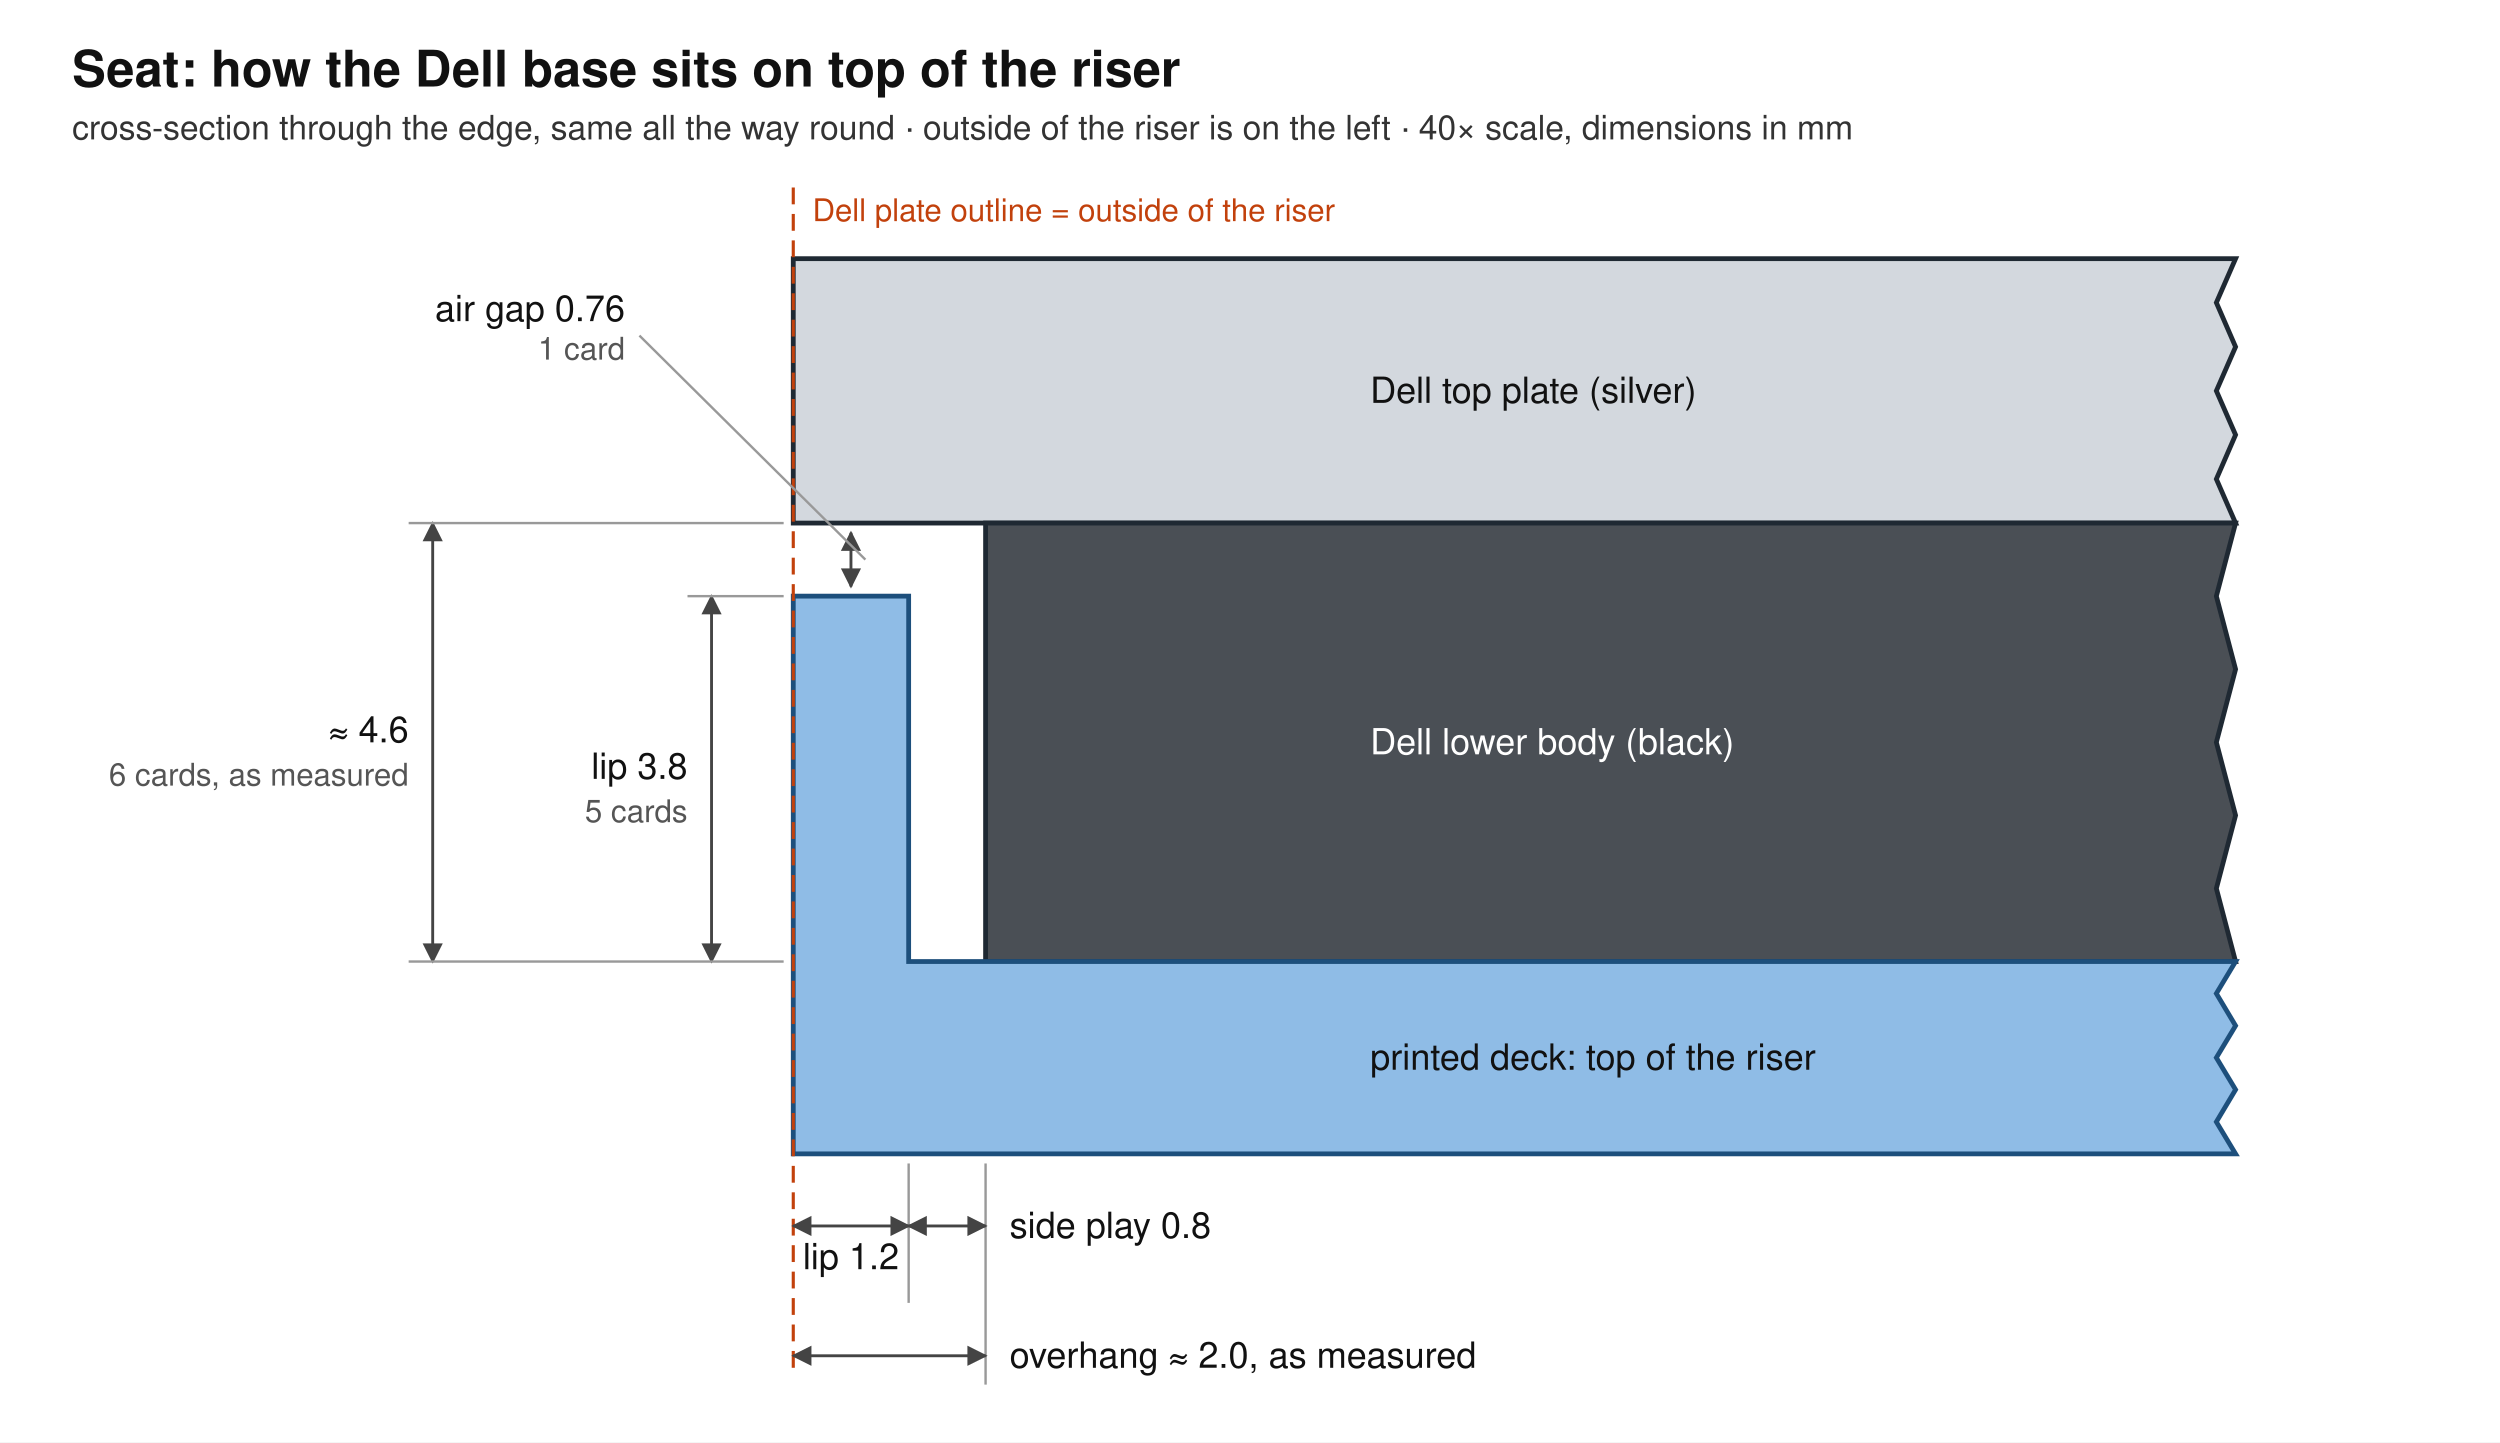
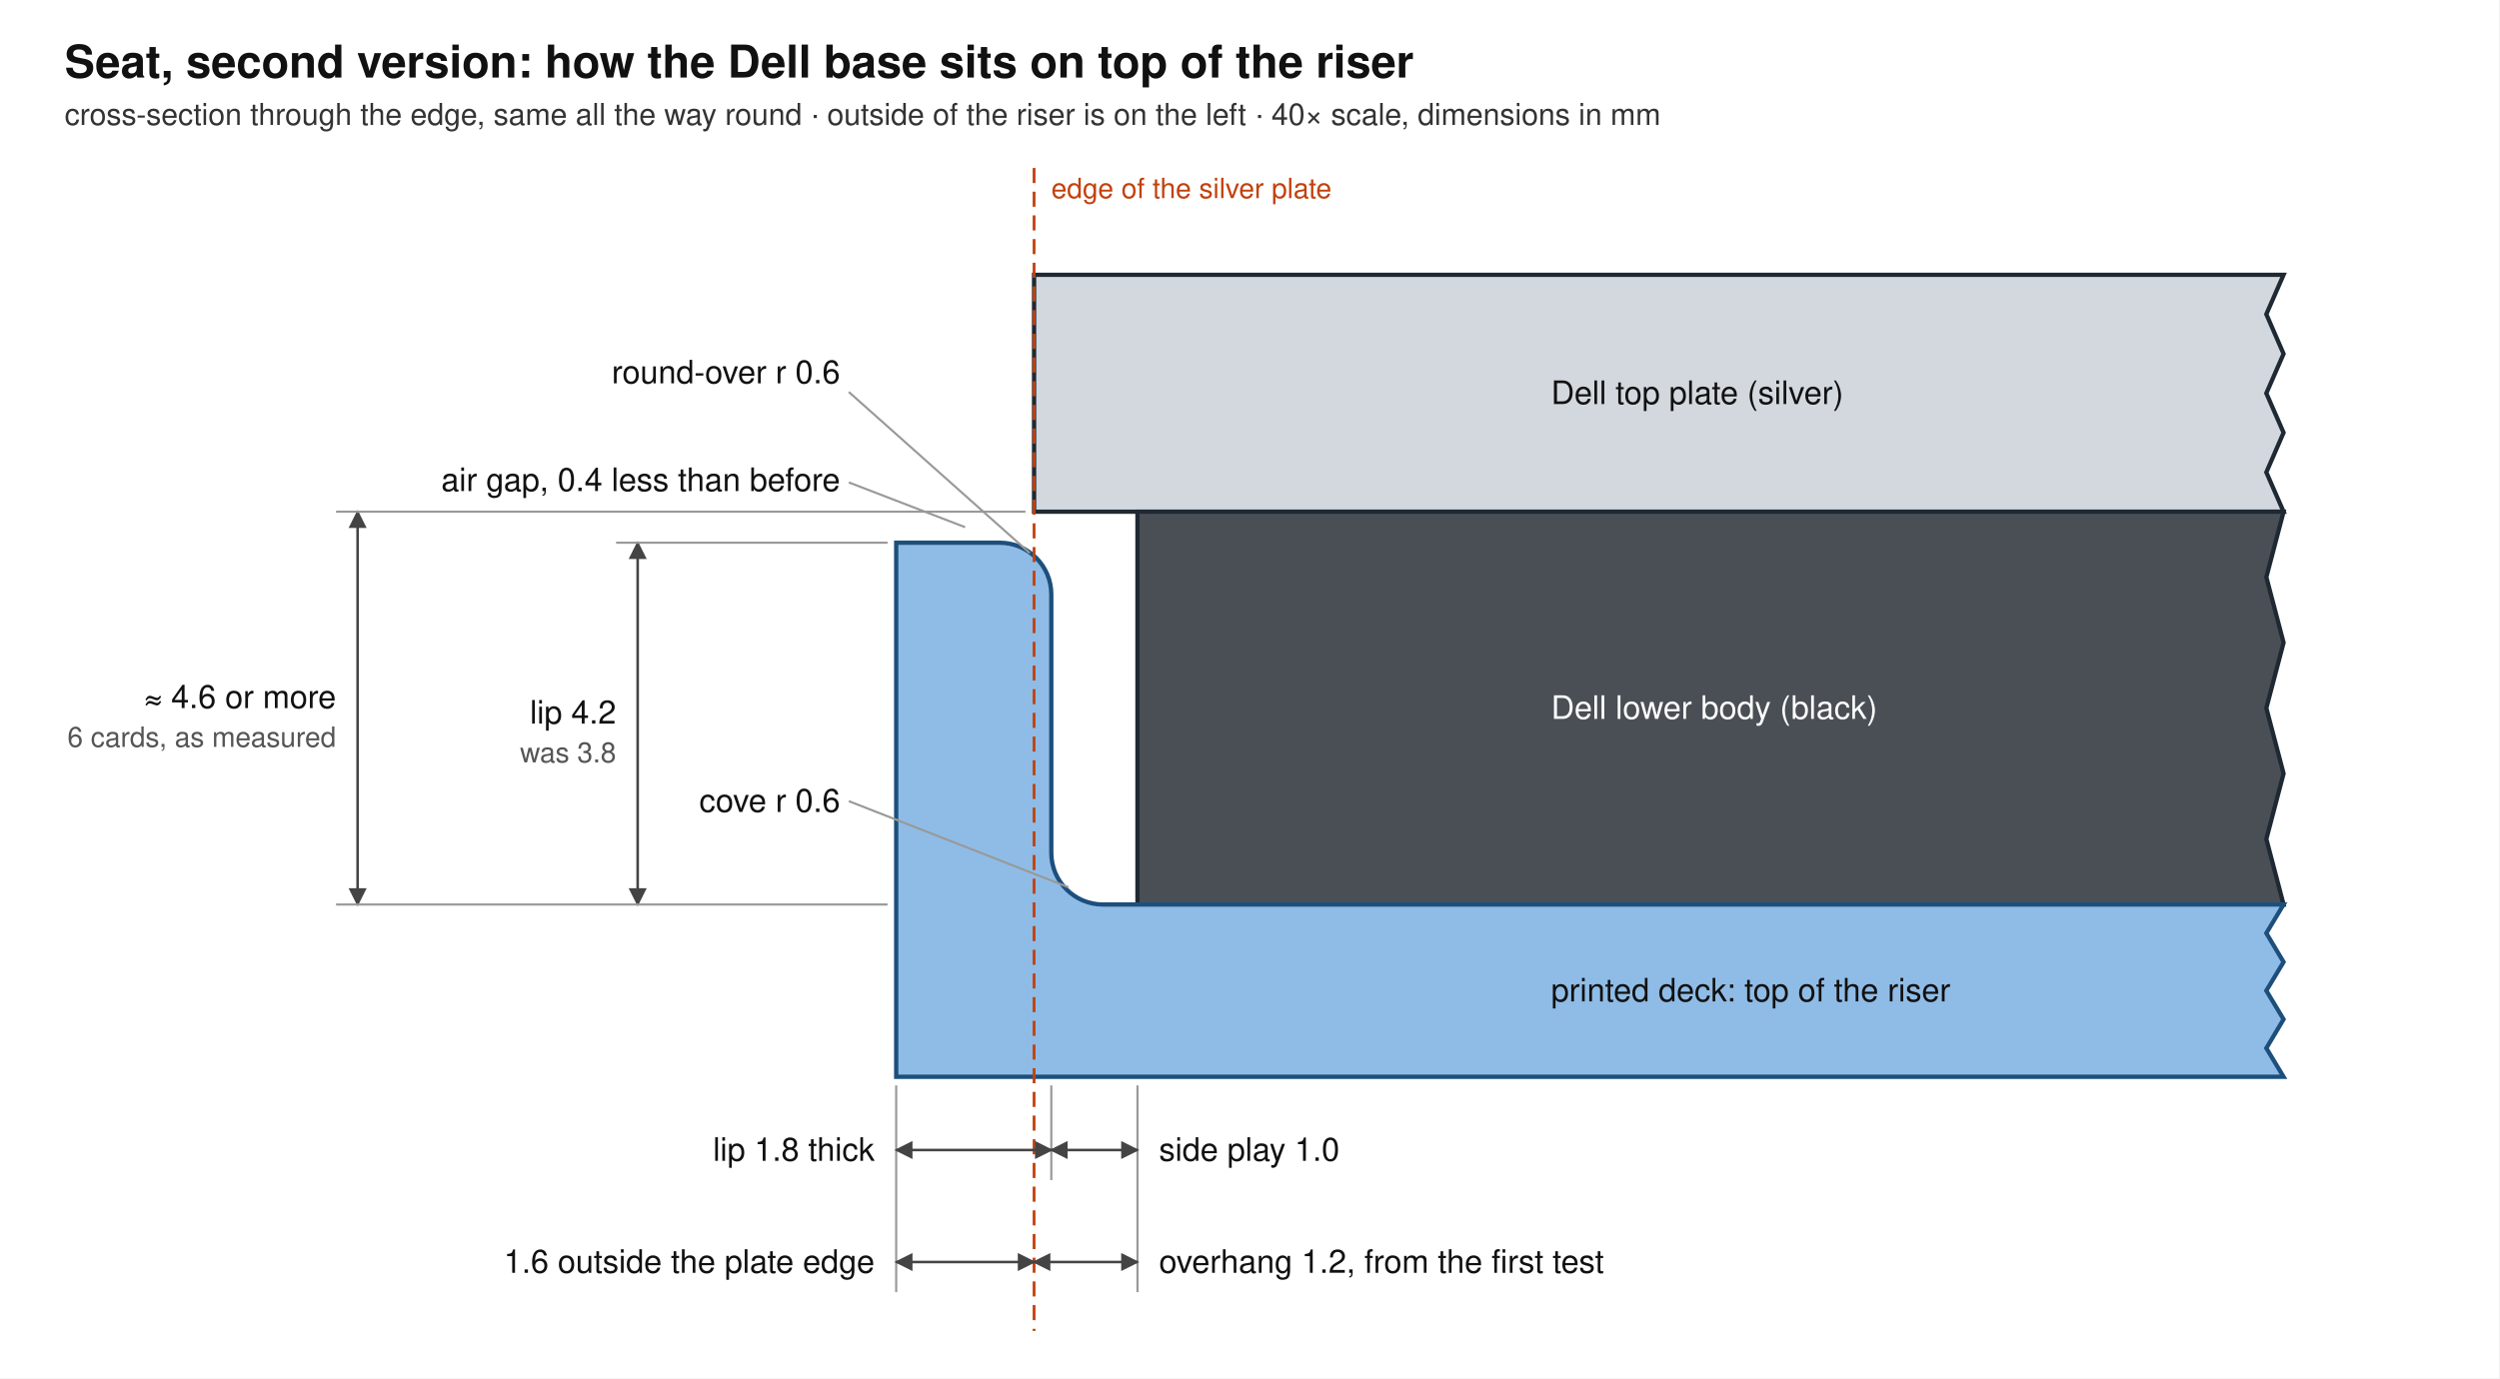
- <svg xmlns="http://www.w3.org/2000/svg" width="1040" height="600" viewBox="0 0 1040 600" font-family="Helvetica,Arial,sans-serif">
+ <svg xmlns="http://www.w3.org/2000/svg" width="1160" height="640" viewBox="0 0 1160 640" font-family="Helvetica,Arial,sans-serif">
  <defs>
    <marker id="a" viewBox="0 0 10 10" refX="9" refY="5" markerWidth="7" markerHeight="7" orient="auto-start-reverse">
      <path d="M0,0 L10,5 L0,10 z" fill="#444" />
    </marker>
  </defs>
  <style>.top{fill:#d3d8de;stroke:#1f2933;stroke-width:2}.blk{fill:#4a4f55;stroke:#1f2933;stroke-width:2}.part{fill:#8fbce6;stroke:#1d4f7c;stroke-width:2}
- .d{stroke:#444;stroke-width:1.2}.e{stroke:#999;stroke-width:1}.dt{font-size:15px;text-anchor:middle;fill:#111}.dr{font-size:15px;text-anchor:end;fill:#111}.dr2{font-size:13px;text-anchor:end;fill:#555}
+ .d{stroke:#444;stroke-width:1.2}.e{stroke:#999;stroke-width:1}.dr{font-size:15px;text-anchor:end;fill:#111}.dr2{font-size:13px;text-anchor:end;fill:#555}
.t{font-size:21px;font-weight:700;fill:#111}.n{font-size:14px;fill:#333}.lab{font-size:15px;fill:#111}.labw{font-size:15px;fill:#fff}
.fp{stroke:#c2410c;stroke-width:1.3;stroke-dasharray:7 4}.fpt{font-size:13px;fill:#c2410c}</style>
-   <rect width="1040" height="600" fill="#fff" />
-   <text x="30" y="36" class="t">Seat: how the Dell base sits on top of the riser</text>
+   <rect width="1160" height="640" fill="#fff" />
+   <text x="30" y="36" class="t">Seat, second version: how the Dell base sits on top of the riser</text>
  <text x="30" y="58" class="n">cross-section through the edge, same all the way round · outside of the riser is on the left · 40× scale, dimensions in mm</text>
-   <path d="M330,217.6 H930 L930,217.6 L922,199.3 L930,180.9 L922,162.6 L930,144.3 L922,125.9 L930,107.6 H330 Z" class="top" />
-   <text x="570" y="167.6" class="lab">Dell top plate (silver)</text>
-   <path d="M410.0,400 H930 L930,400 L922,369.6 L930,339.2 L922,308.8 L930,278.4 L922,248.0 L930,217.6 H410.0 Z" class="blk" />
-   <text x="570" y="313.8" class="labw">Dell lower body (black)</text>
-   <path d="M330,248.0 H378.0 V400 H930 L930,400 L922,413.3 L930,426.7 L922,440.0 L930,453.3 L922,466.7 L930,480.0 H330 Z" class="part" />
-   <text x="570" y="445.0" class="lab">printed deck: top of the riser</text>
-   <line x1="330" y1="78" x2="330" y2="572" class="fp" />
-   <text x="338" y="92" class="fpt">Dell plate outline = outside of the riser</text>
-   <line x1="296" y1="400" x2="296" y2="248.0" class="d" marker-start="url(#a)" marker-end="url(#a)" />
-   <text x="286" y="324.0" class="dr">lip 3.8</text>
-   <text x="286" y="342.0" class="dr2">5 cards</text>
-   <line x1="180" y1="400" x2="180" y2="217.6" class="d" marker-start="url(#a)" marker-end="url(#a)" />
-   <text x="170" y="308.8" class="dr">≈ 4.6</text>
-   <text x="170" y="326.8" class="dr2">6 cards, as measured</text>
-   <line x1="170" y1="217.6" x2="326" y2="217.6" class="e" />
-   <line x1="170" y1="400" x2="326" y2="400" class="e" />
-   <line x1="286" y1="248.0" x2="326" y2="248.0" class="e" />
-   <line x1="354.0" y1="221.6" x2="354.0" y2="244.0" class="d" marker-start="url(#a)" marker-end="url(#a)" />
-   <line x1="360.0" y1="232.8" x2="266.0" y2="139.6" class="e" />
-   <text x="260.0" y="133.6" class="dr">air gap 0.76</text>
-   <text x="260.0" y="149.6" class="dr2">1 card</text>
-   <line x1="378.0" y1="484.0" x2="378.0" y2="542.0" class="e" />
-   <line x1="410.0" y1="484.0" x2="410.0" y2="576.0" class="e" />
-   <line x1="330" y1="510.0" x2="378.0" y2="510.0" class="d" marker-start="url(#a)" marker-end="url(#a)" />
-   <text x="354.0" y="528.0" class="dt">lip 1.2</text>
-   <line x1="378.0" y1="510.0" x2="410.0" y2="510.0" class="d" marker-start="url(#a)" marker-end="url(#a)" />
-   <text x="394.0" y="528.0" class="dt" />
-   <text x="420.0" y="515.0" class="lab">side play 0.8</text>
-   <line x1="330" y1="564.0" x2="410.0" y2="564.0" class="d" marker-start="url(#a)" marker-end="url(#a)" />
-   <text x="370.0" y="582.0" class="dt" />
-   <text x="420.0" y="569.0" class="lab">overhang ≈ 2.0, as measured</text>
+   <path d="M480,237.6 H1060 L1060,237.6 L1052,219.3 L1060,200.9 L1052,182.6 L1060,164.3 L1052,145.9 L1060,127.6 H480 Z" class="top" />
+   <text x="720" y="187.6" class="lab">Dell top plate (silver)</text>
+   <path d="M528.0,420 H1060 L1060,420 L1052,389.6 L1060,359.2 L1052,328.8 L1060,298.4 L1052,268.0 L1060,237.6 H528.0 Z" class="blk" />
+   <text x="720" y="333.8" class="labw">Dell lower body (black)</text>
+   <path d="M416.0,252.0 H464.0 A24.0,24.0 0 0 1 488.0,276.0 V396.0 A24.0,24.0 0 0 0 512.0,420 H1060 L1060,420 L1052,433.3 L1060,446.7 L1052,460.0 L1060,473.3 L1052,486.7 L1060,500.0 H416.0 Z" class="part" />
+   <text x="720" y="465.0" class="lab">printed deck: top of the riser</text>
+   <line x1="480" y1="78" x2="480" y2="618" class="fp" />
+   <text x="488" y="92" class="fpt">edge of the silver plate</text>
+   <line x1="296.0" y1="420" x2="296.0" y2="252.0" class="d" marker-start="url(#a)" marker-end="url(#a)" />
+   <text x="286.0" y="336.0" class="dr">lip 4.2</text>
+   <text x="286.0" y="354.0" class="dr2">was 3.8</text>
+   <line x1="166.0" y1="420" x2="166.0" y2="237.6" class="d" marker-start="url(#a)" marker-end="url(#a)" />
+   <text x="156.0" y="328.8" class="dr">≈ 4.6 or more</text>
+   <text x="156.0" y="346.8" class="dr2">6 cards, as measured</text>
+   <line x1="156.0" y1="237.6" x2="476" y2="237.6" class="e" />
+   <line x1="156.0" y1="420" x2="412.0" y2="420" class="e" />
+   <line x1="286.0" y1="252.0" x2="412.0" y2="252.0" class="e" />
+   <line x1="478.0" y1="256.8" x2="394.0" y2="182.0" class="e" />
+   <text x="390.0" y="178.0" class="dr">round-over r 0.6</text>
+   <line x1="496.0" y1="412.0" x2="394.0" y2="372.0" class="e" />
+   <text x="390.0" y="377.0" class="dr">cove r 0.6</text>
+   <line x1="448.0" y1="244.8" x2="394.0" y2="224.0" class="e" />
+   <text x="390.0" y="228.0" class="dr">air gap, 0.4 less than before</text>
+   <line x1="416.0" y1="504.0" x2="416.0" y2="600.0" class="e" />
+   <line x1="488.0" y1="504.0" x2="488.0" y2="548.0" class="e" />
+   <line x1="528.0" y1="504.0" x2="528.0" y2="600.0" class="e" />
+   <line x1="416.0" y1="534.0" x2="488.0" y2="534.0" class="d" marker-start="url(#a)" marker-end="url(#a)" />
+   <text x="406.0" y="539.0" class="dr">lip 1.8 thick</text>
+   <line x1="488.0" y1="534.0" x2="528.0" y2="534.0" class="d" marker-start="url(#a)" marker-end="url(#a)" />
+   <text x="538.0" y="539.0" class="lab">side play 1.0</text>
+   <line x1="416.0" y1="586.0" x2="480" y2="586.0" class="d" marker-start="url(#a)" marker-end="url(#a)" />
+   <text x="406.0" y="591.0" class="dr">1.6 outside the plate edge</text>
+   <line x1="480" y1="586.0" x2="528.0" y2="586.0" class="d" marker-start="url(#a)" marker-end="url(#a)" />
+   <text x="538.0" y="591.0" class="lab">overhang 1.2, from the first test</text>
</svg>
